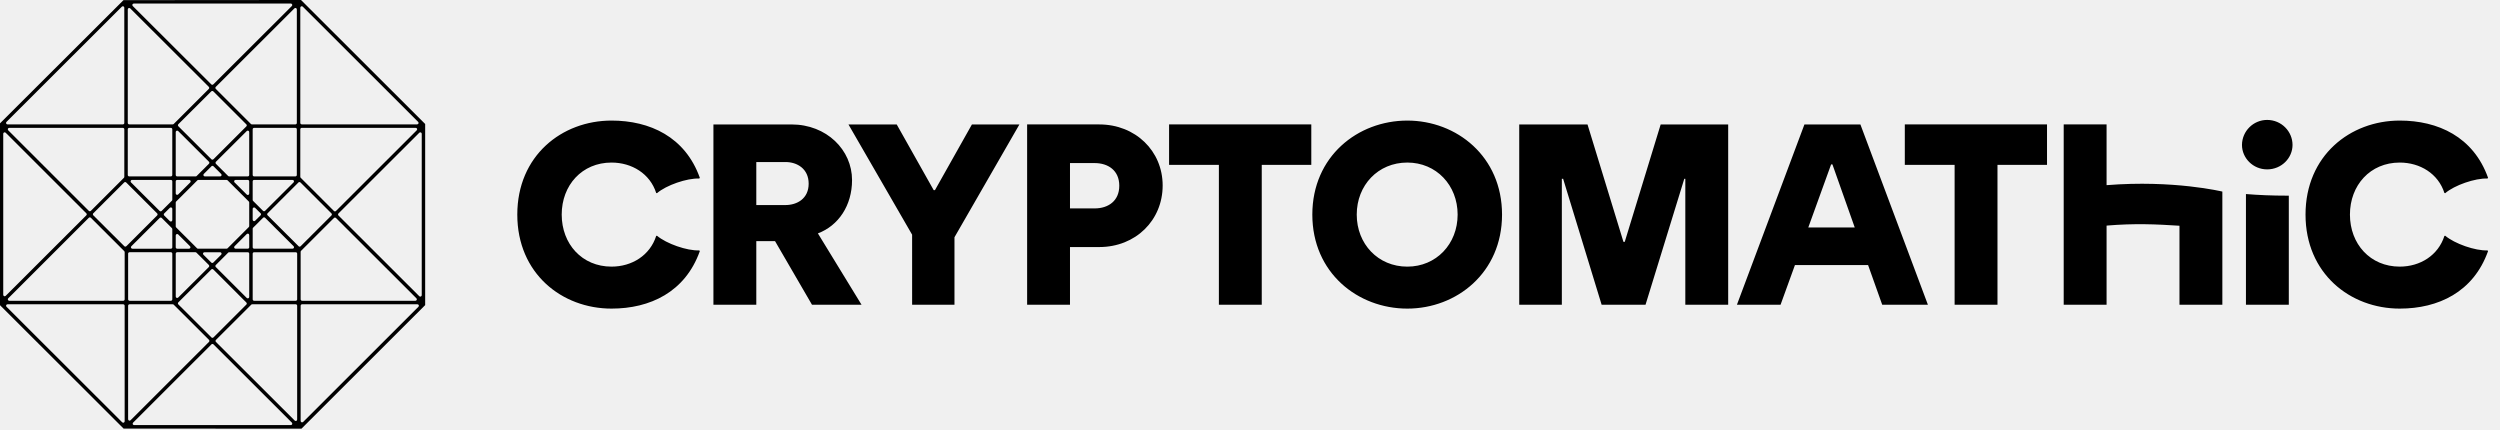
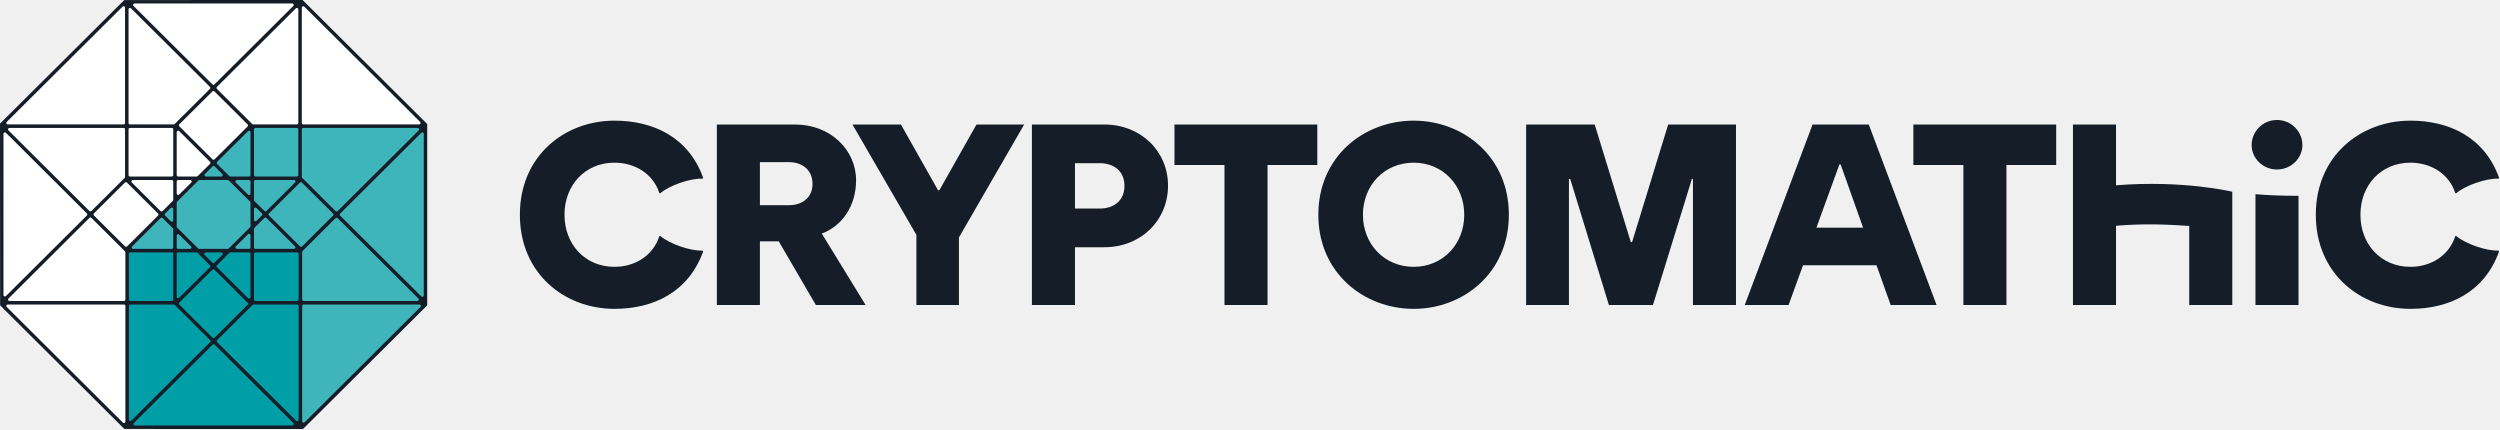
- <svg xmlns="http://www.w3.org/2000/svg" fill="none" viewBox="0 0 233 40">
-   <g fill="#000" clip-path="url(#a)">
-     <path fill-rule="evenodd" d="M28.055 0 11.509.013l-11.527 11.5.01 16.923 11.53 11.511c.015.003 16.578.003 16.578.003l11.526-11.514V11.553h-.003zM12.072 28.36H16.1c.035 0 .07.012.092.038l3.286 3.277a.15.15 0 0 1 .038.096c0 .036-.016.071-.038.093l-7.31 7.303a.14.14 0 0 1-.147.029.14.14 0 0 1-.08-.125V28.494c0-.074.057-.135.13-.135m7.825 3.736 7.307 7.296a.14.14 0 0 1 .029.144.14.14 0 0 1-.125.084h-14.61a.14.14 0 0 1-.125-.084.14.14 0 0 1 .032-.144l7.303-7.296a.135.135 0 0 1 .189 0M12.465.33h14.643c.051 0 .102.033.121.083a.13.13 0 0 1-.028.146l-7.32 7.304a.134.134 0 0 1-.189 0L12.372.56a.14.14 0 0 1-.031-.146.14.14 0 0 1 .124-.083m-.88.385v10.742a.13.13 0 0 1-.13.134H.694a.13.13 0 0 1-.121-.082.13.13 0 0 1 .029-.147L11.358.621a.14.14 0 0 1 .147-.029c.048.02.08.07.08.123m7.877 7.57-3.27 3.267a.13.13 0 0 1-.093.039h-4.06a.13.13 0 0 1-.13-.134V.877c0-.054.032-.103.08-.124a.14.14 0 0 1 .147.029l7.326 7.313c.022.025.038.06.038.095s-.016.07-.038.094m-7.553 8.02V12.05c0-.074.057-.133.13-.133h3.888c.073 0 .13.06.13.133v4.256a.133.133 0 0 1-.13.135H12.04a.133.133 0 0 1-.131-.135m7.562-1.043-1.142 1.14a.12.12 0 0 1-.093.039h-1.724a.135.135 0 0 1-.134-.135v-4c0-.053.035-.102.083-.123a.13.13 0 0 1 .144.028l2.866 2.859a.14.14 0 0 1 .042.096.14.14 0 0 1-.042.096m4.214 8.247h3.88a.13.13 0 0 1 .131.131v4.257a.133.133 0 0 1-.13.135h-3.881a.135.135 0 0 1-.135-.135V23.64c0-.074.061-.132.135-.132M28.02 39.23V28.494c0-.074.06-.135.134-.135h10.752c.055 0 .103.032.125.084a.14.14 0 0 1-.029.144L28.25 39.327a.14.14 0 0 1-.147.03.14.14 0 0 1-.084-.126m10.857-27.64H28.122a.134.134 0 0 1-.134-.134V.715a.135.135 0 0 1 .23-.095l10.755 10.742a.14.14 0 0 1 .03.146.14.14 0 0 1-.126.083m-15.919.189-3.067 3.062a.135.135 0 0 1-.19 0l-3.08-3.076a.13.13 0 0 1-.038-.095c0-.035.016-.07.038-.095l3.071-3.059a.134.134 0 0 1 .189 0l3.077 3.073c.026.025.042.06.042.095q-.002.056-.042.095m-8.31 8.297-2.874 2.87a.135.135 0 0 1-.188 0l-2.89-2.88a.14.14 0 0 1-.038-.096c0-.035.013-.07.039-.093l2.876-2.872a.135.135 0 0 1 .188 0l2.886 2.882a.136.136 0 0 1 0 .19M17.733 17l-1.13 1.124a.13.13 0 0 1-.143.028.14.14 0 0 1-.083-.125v-1.123c0-.074.06-.135.134-.135h1.126a.14.14 0 0 1 .125.083c.02.052.01.11-.029.148m9.8-5.408h-4.057a.13.13 0 0 1-.093-.039l-3.27-3.268a.14.14 0 0 1-.041-.094q.002-.056.041-.095L27.438.782a.14.14 0 0 1 .147-.03c.049.022.08.07.08.124v10.581a.13.13 0 0 1-.13.134m-11.476 12.05v4.256a.133.133 0 0 1-.131.135h-3.855a.133.133 0 0 1-.131-.135V23.64a.13.13 0 0 1 .13-.132h3.856a.13.13 0 0 1 .13.131m-.038-4.934-.954.953a.135.135 0 0 1-.189 0L12.21 17a.13.13 0 0 1-.028-.149.13.13 0 0 1 .121-.083h3.625c.073 0 .13.061.13.135v1.71c0 .036-.012.071-.037.094m-4.402 4.796v4.394a.133.133 0 0 1-.132.135H.86a.13.13 0 0 1-.122-.084.13.13 0 0 1 .029-.144l7.512-7.508a.135.135 0 0 1 .188 0l3.113 3.11a.14.14 0 0 1 .038.097m0 4.991v10.77a.14.14 0 0 1-.08.125.14.14 0 0 1-.148-.03L.603 28.588a.13.13 0 0 1-.029-.144.13.13 0 0 1 .122-.084h10.79c.074 0 .131.061.131.135m7.434-4.985h1.469a.13.13 0 0 1 .121.08c.023.052.01.11-.029.148l-.732.732a.135.135 0 0 1-.189 0l-.733-.732a.13.13 0 0 1-.028-.148.13.13 0 0 1 .121-.08m8.417 15.687-7.342-7.328a.13.13 0 0 1-.038-.093.13.13 0 0 1 .038-.097l3.286-3.28a.13.13 0 0 1 .093-.039h4.06c.073 0 .13.061.13.135v10.609a.132.132 0 0 1-.227.093M15.303 19.895l.528-.527a.13.13 0 0 1 .147-.029.13.13 0 0 1 .08.122v1.053a.14.14 0 0 1-.08.125.14.14 0 0 1-.147-.029l-.528-.526a.136.136 0 0 1 0-.19m4.402 11.552L16.62 28.37a.14.14 0 0 1-.038-.093c0-.036.016-.07.038-.097l3.071-3.065a.135.135 0 0 1 .189 0l3.08 3.081a.12.12 0 0 1 .04.093c0 .036-.014.071-.04.097l-3.067 3.062a.135.135 0 0 1-.19 0M23 27.772l-2.886-2.883a.14.14 0 0 1-.041-.096.14.14 0 0 1 .041-.096l1.152-1.15a.12.12 0 0 1 .093-.038h1.734c.073 0 .134.058.134.131v4.035a.133.133 0 0 1-.227.096m-1.139-4.822 1.14-1.14a.14.14 0 0 1 .143-.028c.051.022.083.07.083.125v1.14c0 .073-.06.131-.134.131h-1.139a.13.13 0 0 1-.122-.08.13.13 0 0 1 .03-.148m1.728-1.727.928-.927a.135.135 0 0 1 .188 0l2.659 2.654a.14.14 0 0 1 .028.148.14.14 0 0 1-.124.08h-3.583a.133.133 0 0 1-.135-.131v-1.73c0-.036.013-.071.039-.094m-7.077 2.286h1.702c.035 0 .07.013.093.038l1.155 1.15a.15.15 0 0 1 .038.096c0 .035-.016.07-.038.096l-2.857 2.844a.13.13 0 0 1-.144.03.13.13 0 0 1-.083-.123v-4c0-.073.06-.131.134-.131m11.316-.559-2.89-2.882a.14.14 0 0 1-.038-.097c0-.035.013-.07.039-.093l2.873-2.872a.135.135 0 0 1 .188 0l2.89 2.885a.14.14 0 0 1 .04.097c0 .035-.015.07-.04.093l-2.874 2.87a.13.13 0 0 1-.188 0m3.483-2.635 7.5 7.489a.13.13 0 0 1 .028.144.13.13 0 0 1-.121.084H28.154a.135.135 0 0 1-.134-.135V23.47a.14.14 0 0 1 .041-.096l3.065-3.059a.13.13 0 0 1 .185 0m7.768 7.293-7.534-7.524a.136.136 0 0 1 0-.19l7.534-7.524a.13.13 0 0 1 .144-.028c.051.02.083.07.083.123v15.047a.14.14 0 0 1-.083.125.13.13 0 0 1-.144-.029m-7.956-7.945-3.094-3.09a.13.13 0 0 1-.041-.094V12.05c0-.074.06-.134.134-.134h10.624c.055 0 .103.033.125.083.02.05.006.108-.032.146l-7.527 7.518a.135.135 0 0 1-.19 0m-7.573-3.357V12.05c0-.074.061-.134.135-.134h3.848c.074 0 .131.06.131.134v4.256a.133.133 0 0 1-.13.135h-3.85a.135.135 0 0 1-.134-.135m0 2.324v-1.727c0-.074.061-.135.135-.135h3.583a.14.14 0 0 1 .124.083c.02.052.01.11-.028.148l-2.659 2.652a.135.135 0 0 1-.188 0l-.928-.925a.14.14 0 0 1-.039-.096m0 1.849v-1.015c0-.054.032-.102.084-.122a.13.13 0 0 1 .143.03l.51.506a.12.12 0 0 1 .038.093q0 .056-.039.097l-.509.507a.13.13 0 0 1-.143.029.14.14 0 0 1-.084-.125m-.457-4.038h-1.734a.14.14 0 0 1-.096-.039l-1.136-1.133a.14.14 0 0 1-.038-.096q0-.056.038-.097L23 12.211a.13.13 0 0 1 .144-.028c.051.02.083.07.083.123v4c0 .074-.06.135-.134.135m-4.102-.228.717-.716a.13.13 0 0 1 .189 0l.716.716a.14.14 0 0 1 .032.144.14.14 0 0 1-.124.084h-1.434a.14.14 0 0 1-.124-.084.14.14 0 0 1 .028-.144m4.236 2.664v2.192c0 .036-.016.07-.038.093l-1.98 1.978a.13.13 0 0 1-.093.038h-2.659a.12.12 0 0 1-.093-.038l-1.945-1.942a.13.13 0 0 1-.041-.093v-2.228a.14.14 0 0 1 .041-.096l1.977-1.974a.14.14 0 0 1 .093-.039h2.627c.035 0 .067.016.093.038l1.98 1.975a.15.15 0 0 1 .038.096m0-1.974v1.14a.13.13 0 0 1-.083.121.13.13 0 0 1-.144-.029L21.858 17a.14.14 0 0 1-.029-.148.14.14 0 0 1 .125-.083h1.139c.073 0 .134.061.134.135m-7.3 6.275h-3.593a.13.13 0 0 1-.121-.08.13.13 0 0 1 .028-.148l2.643-2.638a.135.135 0 0 1 .188 0l.948.947a.14.14 0 0 1 .038.096v1.692a.13.13 0 0 1-.131.131m1.692 0h-1.107a.133.133 0 0 1-.134-.131v-1.105c0-.054.035-.102.083-.125a.13.13 0 0 1 .144.03l1.107 1.103a.13.13 0 0 1 .029.148.13.13 0 0 1-.122.08M.86 11.917h10.595c.074 0 .131.06.131.133v4.43a.13.13 0 0 1-.038.092l-3.08 3.079a.135.135 0 0 1-.19 0L.767 12.145A.13.13 0 0 1 .737 12a.13.13 0 0 1 .122-.082m-.33.453 7.515 7.508a.13.13 0 0 1 .042.093.14.14 0 0 1-.042.097L.529 27.573a.13.13 0 0 1-.147.029.13.13 0 0 1-.08-.122V12.465c0-.054.032-.103.08-.123a.14.14 0 0 1 .147.028" clip-rule="evenodd" />
-     <path d="M56.993 28.762c3.588 0 6.866-1.536 8.23-5.353l-.048-.072c-1.148.048-3.062-.624-3.948-1.369l-.071.024c-.575 1.8-2.25 2.857-4.163 2.857-2.752 0-4.642-2.112-4.642-4.85 0-2.736 1.89-4.848 4.642-4.848 1.89 0 3.588 1.032 4.163 2.832l.071.024c.862-.744 2.8-1.416 3.948-1.368l.048-.072c-1.364-3.817-4.666-5.33-8.23-5.33-4.618 0-8.781 3.266-8.781 8.763s4.163 8.762 8.78 8.762M75.678 28.402h4.618l-4.068-6.65c1.915-.72 3.183-2.592 3.183-4.969 0-2.809-2.369-5.185-5.647-5.185h-7.273v16.804h3.996v-5.93h1.746zm-5.191-9.29v-4.01h2.727c1.077 0 2.153.625 2.153 2.017 0 1.393-1.076 1.993-2.177 1.993zM85.01 28.402h3.947v-6.29l6.053-10.514h-4.426l-3.445 6.121h-.12l-3.445-6.121h-4.498l5.933 10.274zM95.728 28.402h3.995v-5.377h2.728c3.397 0 5.909-2.497 5.909-5.738 0-3.217-2.536-5.69-5.909-5.69h-6.723zm3.995-8.978v-4.225h2.297c1.244 0 2.297.672 2.297 2.112 0 1.417-1.029 2.113-2.297 2.113zM113.6 28.402h3.995V15.367h4.618v-3.77h-13.255v3.77h4.642zM131.161 28.762c4.594 0 8.829-3.337 8.829-8.762s-4.235-8.762-8.829-8.762c-4.617 0-8.852 3.337-8.852 8.762s4.235 8.762 8.852 8.762M126.448 20c0-2.737 1.986-4.85 4.713-4.85 2.704 0 4.69 2.113 4.69 4.85s-1.986 4.85-4.69 4.85c-2.727 0-4.713-2.113-4.713-4.85M141.592 28.402h3.972V16.663h.119l3.589 11.739h4.091l3.613-11.739h.096v11.739h3.995V11.598h-6.292l-3.35 10.946h-.119l-3.35-10.946h-6.364zM173.389 11.598h-5.216l-6.292 16.804h4.067l1.34-3.697h6.818l1.316 3.697h4.259zm-4.857 9.602 2.129-5.881h.12l2.081 5.881zM182.17 28.402h3.995V15.367h4.617v-3.77h-13.254v3.77h4.642zM203.127 28.402h3.996V17.855s-4.536-1.1-10.79-.598c-.006 0 0-5.66 0-5.66h-3.996v16.805h3.996v-7.376c2.595-.22 4.642-.127 6.794.013zM213.317 18.235V28.4h-3.995V18.085c1.154.096 2.455.15 3.829.15zM223.655 28.762c3.589 0 6.867-1.536 8.231-5.353l-.048-.072c-1.149.048-3.063-.624-3.948-1.369l-.072.024c-.574 1.8-2.249 2.857-4.163 2.857-2.751 0-4.641-2.112-4.641-4.85 0-2.736 1.89-4.848 4.641-4.848 1.89 0 3.589 1.032 4.163 2.832l.072.024c.861-.744 2.799-1.416 3.948-1.368l.048-.072c-1.364-3.817-4.666-5.33-8.231-5.33-4.618 0-8.78 3.266-8.78 8.763s4.162 8.762 8.78 8.762M211.297 15.787c1.338 0 2.367-1.057 2.367-2.28 0-1.25-1.029-2.33-2.367-2.33a2.35 2.35 0 0 0-2.345 2.33c0 1.223 1.029 2.28 2.345 2.28" />
-   </g>
-   <defs>
-     <clipPath id="a">
-       <path fill="#fff" d="M0 0h232v40H0z" />
-     </clipPath>
-   </defs>
+ <svg xmlns="http://www.w3.org/2000/svg" xml:space="preserve" style="fill-rule:evenodd;clip-rule:evenodd;stroke-linejoin:round;stroke-miterlimit:2" viewBox="0 0 2613 449">
+   <path d="m29269.9 9957.37-360.3-358.63-515.4.4-359 356.97c0 24.37.3 525.39.3 525.39l358.3 356.5c.4.1.8.2 1.2.4.3.1.6.3.9.4h515.1l358.9-357.3z" style="fill:#fff" transform="translate(-10054.216 -3441.364)scale(.3587)" />
+   <path d="M28754.2 10914.7h497v516l-497.6-6z" style="fill:#009ea6" transform="translate(-10226.855 -3671.567)scale(.36032)" />
+   <path d="m28286.8 11229.5 358.6-358.6 505.4 2.5-369.9 358.8z" style="fill:#009ea6;fill-opacity:.76" transform="translate(-10057.44 -3785.936)scale(.36032)" />
+   <path d="m28753.6 10905.4 364.9-361.3v517.8l-364.9 362.8z" style="fill:#009ea6;fill-opacity:.76" transform="translate(-10047.565 -3668.189)scale(.36032)" />
+   <path d="M29276.3 9953.45h-1.3zm-365.8-356.92c-34.8.03-485.8.38-517.2.4l-360.3 358.26.3 527.21 360.4 358.6c.5.1 518.2.1 518.2.1l360.3-358.7v-525.95c-.1-.01-.1-.03-.1-.04zm-499.6 883.47h125.9c1.1 0 2.2.4 2.9 1.2l102.7 102.1c.7.8 1.2 1.9 1.2 3s-.5 2.2-1.2 2.9l-228.5 227.5c-1.2 1.2-3 1.5-4.6.9-1.5-.7-2.5-2.2-2.5-3.9v-329.5c0-2.3 1.8-4.2 4.1-4.2m244.6 116.4 228.4 227.3c1.2 1.2 1.5 3 .9 4.5-.7 1.6-2.2 2.6-3.9 2.6h-456.7c-1.7 0-3.2-1-3.9-2.6-.6-1.5-.2-3.3 1-4.5l228.3-227.3c1.6-1.6 4.3-1.6 5.9 0m-232.3-989.59h457.7c1.6 0 3.2 1.01 3.8 2.57.7 1.56.3 3.36-.9 4.55l-228.8 227.56c-1.6 1.61-4.2 1.61-5.9 0l-228.8-227.56c-1.2-1.19-1.6-2.99-1-4.55.7-1.56 2.2-2.57 3.9-2.57m-27.5 12v334.65c0 2.3-1.8 4.16-4.1 4.16h-336.3c-1.7 0-3.2-1.01-3.8-2.57-.7-1.56-.3-3.36.9-4.55l336.2-334.64c1.2-1.19 3-1.54 4.6-.89 1.5.64 2.5 2.16 2.5 3.84m246.2 235.8-102.2 101.8c-.7.78-1.8 1.21-2.9 1.21h-126.9c-2.3 0-4.1-1.86-4.1-4.16v-329.63c0-1.68 1-3.2 2.5-3.85 1.6-.64 3.4-.29 4.6.9l229 227.82c.7.79 1.2 1.85 1.2 2.96 0 1.1-.5 2.17-1.2 2.95m-236.1 249.89v-132.57c0-2.3 1.8-4.16 4.1-4.16h121.5c2.3 0 4.1 1.86 4.1 4.16v132.57c0 2.3-1.8 4.2-4.1 4.2h-121.5c-2.3 0-4.1-1.9-4.1-4.2m236.4-32.5-35.7 35.5c-.7.8-1.8 1.2-2.9 1.2h-53.9c-2.3 0-4.2-1.9-4.2-4.2v-124.59c0-1.68 1.1-3.2 2.6-3.85 1.6-.65 3.3-.29 4.5.89l89.6 89.05c.8.8 1.3 1.9 1.3 3s-.5 2.2-1.3 3m131.7 256.9h121.3c2.3 0 4.1 1.8 4.1 4.1v132.6c0 2.3-1.8 4.2-4.1 4.2h-121.3c-2.3 0-4.2-1.9-4.2-4.2V10333c0-2.3 1.9-4.1 4.2-4.1m135.5 489.8v-334.5c0-2.3 1.9-4.2 4.2-4.2h336.1c1.7 0 3.2 1 3.9 2.6.6 1.5.2 3.3-.9 4.5l-336.1 334.6c-1.2 1.1-3 1.5-4.6.9-1.5-.7-2.6-2.2-2.6-3.9m339.4-861.08h-336.2c-2.3 0-4.2-1.86-4.2-4.17v-334.64c0-1.68 1.1-3.2 2.6-3.84 1.6-.65 3.4-.3 4.6.89l336.2 334.64c1.2 1.19 1.5 2.99.9 4.54-.7 1.56-2.2 2.58-3.9 2.58m-497.6 5.89-95.9 95.39c-1.6 1.6-4.2 1.6-5.9 0l-96.3-95.83c-.8-.78-1.2-1.84-1.2-2.95s.5-2.18 1.2-2.96l96-95.3c1.7-1.61 4.3-1.61 5.9 0l96.2 95.74c.8.78 1.3 1.84 1.3 2.95s-.5 2.17-1.3 2.96m-259.8 258.49-89.8 89.4c-1.7 1.6-4.3 1.6-5.9 0l-90.3-89.7c-.8-.8-1.2-1.9-1.2-3s.4-2.2 1.2-2.9l89.9-89.5c1.6-1.6 4.3-1.6 5.9 0l90.2 89.8c.8.8 1.2 1.9 1.2 3s-.4 2.1-1.2 2.9m96.5-95.9-35.3 35c-1.1 1.2-2.9 1.5-4.5.9-1.5-.7-2.6-2.2-2.6-3.9v-35c0-2.3 1.9-4.2 4.2-4.2h35.2c1.7 0 3.2 1.1 3.9 2.6.6 1.6.3 3.4-.9 4.6m306.3-168.48h-126.8c-1.1 0-2.2-.44-2.9-1.21l-102.2-101.8c-.8-.78-1.3-1.85-1.3-2.95 0-1.11.5-2.17 1.3-2.96l228.9-227.82c1.2-1.19 3-1.54 4.6-.9 1.5.65 2.5 2.17 2.5 3.85v329.62c0 2.31-1.8 4.17-4.1 4.17m-358.7 375.38v132.6c0 2.3-1.8 4.2-4.1 4.2h-120.5c-2.3 0-4.1-1.9-4.1-4.2V10333c0-2.3 1.8-4.1 4.1-4.1h120.5c2.3 0 4.1 1.8 4.1 4.1m-1.2-153.7-29.8 29.7c-1.6 1.6-4.2 1.6-5.9 0l-83.4-82.9c-1.2-1.2-1.6-3-.9-4.6.6-1.5 2.1-2.6 3.8-2.6h113.3c2.3 0 4.1 1.9 4.1 4.2v53.3c0 1.1-.4 2.2-1.2 2.9m-137.6 149.4v136.9c0 2.3-1.8 4.2-4.1 4.2h-332.2c-1.7 0-3.2-1-3.8-2.6-.7-1.6-.3-3.3.9-4.5l234.8-233.9c1.6-1.6 4.3-1.6 5.9 0l97.3 96.9c.8.8 1.2 1.9 1.2 3m0 155.5v335.5c0 1.7-1 3.2-2.5 3.9-1.6.6-3.4.3-4.6-.9l-337.2-335.6c-1.2-1.2-1.6-3-.9-4.5.6-1.6 2.1-2.6 3.8-2.6h337.3c2.3 0 4.1 1.9 4.1 4.2m232.4-155.3h45.9c1.7 0 3.2 1 3.8 2.5.7 1.6.3 3.4-.9 4.6l-22.9 22.8c-1.6 1.6-4.2 1.6-5.9 0l-22.9-22.8c-1.2-1.2-1.6-3-.9-4.6.6-1.5 2.1-2.5 3.8-2.5m263.1 488.7-229.5-228.3c-.8-.8-1.2-1.8-1.2-2.9q0-1.8 1.2-3l102.7-102.2c.8-.8 1.8-1.2 2.9-1.2h126.9c2.3 0 4.1 1.9 4.1 4.2v330.5c0 1.6-1 3.2-2.5 3.8-1.6.7-3.4.3-4.6-.9m-380.3-601.3 16.5-16.4c1.2-1.2 3-1.6 4.6-.9 1.5.6 2.5 2.1 2.5 3.8v32.8c0 1.7-1 3.2-2.5 3.9-1.6.6-3.4.3-4.6-.9l-16.5-16.4c-.8-.8-1.2-1.9-1.2-3s.4-2.1 1.2-2.9m137.6 359.9-96.4-95.9c-.7-.8-1.2-1.8-1.2-2.9s.5-2.2 1.2-3l96-95.5c1.7-1.6 4.3-1.6 5.9 0l96.3 96c.8.7 1.2 1.8 1.2 2.9s-.4 2.2-1.2 3l-95.9 95.4c-1.6 1.6-4.2 1.6-5.9 0m103-114.5-90.2-89.8c-.8-.8-1.3-1.9-1.3-3s.5-2.2 1.3-3l36-35.8c.7-.8 1.8-1.2 2.9-1.2h54.2c2.3 0 4.2 1.8 4.2 4.1v125.7c0 1.7-1 3.2-2.6 3.9-1.5.6-3.3.3-4.5-.9m-35.6-150.2 35.6-35.5c1.2-1.1 3-1.5 4.5-.9 1.6.7 2.6 2.2 2.6 3.9v35.5c0 2.3-1.9 4.1-4.2 4.1h-35.6c-1.7 0-3.2-1-3.8-2.5-.7-1.6-.3-3.4.9-4.6m54-53.8 29-28.9c1.6-1.6 4.2-1.6 5.9 0l83.1 82.7c1.1 1.2 1.5 3 .9 4.6-.7 1.5-2.2 2.5-3.9 2.5h-112c-2.3 0-4.2-1.8-4.2-4.1v-53.9c0-1.1.4-2.2 1.2-2.9m-221.2 71.2h53.2c1.1 0 2.2.4 2.9 1.2l36.1 35.8c.7.8 1.2 1.9 1.2 3s-.5 2.2-1.2 3l-89.3 88.6c-1.2 1.2-2.9 1.6-4.5.9-1.6-.6-2.6-2.1-2.6-3.8V10333c0-2.3 1.9-4.1 4.2-4.1m353.7-17.4-90.3-89.8c-.8-.8-1.2-1.9-1.2-3s.4-2.2 1.2-2.9l89.8-89.5c1.6-1.6 4.3-1.6 5.9 0l90.3 89.9c.8.8 1.3 1.9 1.3 3s-.5 2.2-1.3 2.9l-89.8 89.4a4.05 4.05 0 0 1-5.9 0m108.9-82.1 234.4 233.3c1.2 1.2 1.6 2.9.9 4.5-.6 1.6-2.1 2.6-3.8 2.6h-330.2c-2.3 0-4.2-1.9-4.2-4.2v-137.9c0-1.1.5-2.2 1.3-3l95.8-95.3c1.6-1.6 4.2-1.6 5.8 0m242.8 227.2-235.5-234.4c-.8-.8-1.2-1.8-1.2-2.9s.4-2.2 1.2-3l235.5-234.4c1.2-1.19 2.9-1.54 4.5-.89 1.6.64 2.6 2.16 2.6 3.84v468.75c0 1.7-1 3.2-2.6 3.9-1.6.6-3.3.3-4.5-.9m-248.7-247.5-96.7-96.3c-.8-.8-1.3-1.8-1.3-2.9v-137.97c0-2.3 1.9-4.17 4.2-4.17h332.1c1.7 0 3.2 1.02 3.9 2.58.6 1.56.2 3.35-1 4.54l-235.3 234.22c-1.7 1.6-4.3 1.6-5.9 0m-236.7-104.6v-132.57c0-2.3 1.9-4.17 4.2-4.17h120.3c2.3 0 4.1 1.87 4.1 4.17v132.57c0 2.3-1.8 4.2-4.1 4.2h-120.3c-2.3 0-4.2-1.9-4.2-4.2m0 72.4v-53.8c0-2.3 1.9-4.2 4.2-4.2h112c1.7 0 3.2 1.1 3.9 2.6.6 1.6.3 3.4-.9 4.6l-83.1 82.6c-1.7 1.6-4.3 1.6-5.9 0l-29-28.8c-.8-.8-1.2-1.9-1.2-3m0 57.6v-31.6c0-1.7 1-3.2 2.6-3.8 1.5-.7 3.3-.3 4.5.9l15.9 15.8c.8.7 1.2 1.8 1.2 2.9s-.4 2.2-1.2 3l-15.9 15.8c-1.2 1.2-3 1.5-4.5.9-1.6-.7-2.6-2.2-2.6-3.9m-14.3-125.8h-54.2c-1.1 0-2.2-.4-3-1.2l-35.5-35.3c-.8-.8-1.2-1.9-1.2-3s.4-2.2 1.2-3l89.8-89.25c1.2-1.19 3-1.54 4.5-.89 1.6.64 2.6 2.16 2.6 3.85v124.59c0 2.3-1.9 4.2-4.2 4.2m-128.2-7.1 22.4-22.3c1.7-1.7 4.3-1.7 5.9 0l22.4 22.3c1.2 1.2 1.6 3 1 4.5-.7 1.6-2.2 2.6-3.9 2.6h-44.8c-1.7 0-3.2-1-3.9-2.6-.6-1.5-.3-3.3.9-4.5m132.4 83v68.3c0 1.1-.5 2.2-1.2 2.9l-61.9 61.6c-.8.8-1.8 1.2-2.9 1.2h-83.1c-1.1 0-2.2-.4-2.9-1.2l-60.8-60.5c-.8-.8-1.3-1.8-1.3-2.9v-69.4c0-1.1.5-2.2 1.3-3l61.8-61.5c.7-.7 1.8-1.2 2.9-1.2h82.1c1.1 0 2.1.5 2.9 1.2l61.9 61.5c.7.8 1.2 1.9 1.2 3m0-61.5v35.5c0 1.7-1 3.2-2.6 3.8-1.5.7-3.3.3-4.5-.9l-35.7-35.4c-1.2-1.2-1.5-3-.9-4.6.7-1.5 2.2-2.6 3.9-2.6h35.6c2.3 0 4.2 1.9 4.2 4.2m-228.2 195.5h-112.3c-1.7 0-3.2-1-3.8-2.5-.7-1.6-.3-3.4.9-4.6l82.6-82.2c1.6-1.6 4.3-1.6 5.9 0l29.6 29.5c.8.8 1.2 1.9 1.2 3v52.7c0 2.3-1.8 4.1-4.1 4.1m52.9 0h-34.6c-2.3 0-4.2-1.8-4.2-4.1v-34.4c0-1.7 1.1-3.2 2.6-3.9 1.6-.6 3.4-.3 4.5.9l34.6 34.4c1.2 1.2 1.6 3 .9 4.6-.6 1.5-2.1 2.5-3.8 2.5m-523.9-350.83h331.2c2.3 0 4.1 1.86 4.1 4.16v137.97c0 1.1-.4 2.1-1.2 2.9l-96.3 95.9c-1.6 1.6-4.3 1.6-5.9 0l-234.8-233.81c-1.2-1.2-1.6-2.99-.9-4.55.6-1.56 2.1-2.57 3.8-2.57m-10.3 14.13 234.9 233.9c.8.7 1.3 1.8 1.3 2.9s-.5 2.2-1.3 3l-234.9 233.8c-1.2 1.2-3 1.6-4.6.9-1.5-.6-2.5-2.1-2.5-3.8v-467.75c0-1.68 1-3.2 2.5-3.84 1.6-.65 3.4-.29 4.6.89" style="fill:#141d28" transform="translate(-10100.832 -3457.878)scale(.36032)" />
+   <path d="M149.408 250.78c17.509 0 33.501-13.228 40.155-46.091l-.234-.62c-5.603.414-14.941-5.373-19.26-11.781l-.35.207c-2.802 15.501-10.973 24.596-20.311 24.596-13.424 0-22.646-18.189-22.646-41.751s9.222-41.75 22.646-41.75c9.221 0 17.509 8.887 20.311 24.388l.35.207c4.202-6.407 13.657-12.194 19.26-11.781l.234-.62C182.909 112.921 166.8 99.9 149.408 99.9c-22.529 0-42.84 28.109-42.84 75.44s20.311 75.44 42.84 75.44M240.573 247.68h22.529l-19.844-57.252c9.338-6.2 15.525-22.322 15.525-42.784 0-24.182-11.556-44.644-27.548-44.644h-35.486v144.68h19.494v-51.051h8.521zm-25.33-79.987v-34.517h13.307c5.253 0 10.506 5.374 10.506 17.362s-5.253 17.155-10.623 17.155zM286.098 247.68h19.26v-54.152L334.891 103h-21.595l-16.809 52.705h-.584L279.094 103h-21.945l28.949 88.462zM338.392 247.68h19.494v-46.298h13.307c16.576 0 28.833-21.495 28.833-49.397 0-27.696-12.374-48.985-28.833-48.985h-32.801zm19.494-77.3v-36.377h11.206c6.07 0 11.206 5.787 11.206 18.188 0 12.195-5.019 18.189-11.206 18.189zM425.589 247.68h19.494V135.45h22.529V103h-64.668v32.45h22.645zM511.269 250.78c22.412 0 43.073-28.729 43.073-75.44S533.681 99.9 511.269 99.9c-22.529 0-43.19 28.729-43.19 75.44s20.661 75.44 43.19 75.44m-22.996-75.44c0-23.562 9.688-41.75 22.996-41.75 13.19 0 22.879 18.188 22.879 41.75s-9.689 41.751-22.879 41.751c-13.308 0-22.996-18.189-22.996-41.751M562.163 247.68h19.377V146.611h.583l17.51 101.069h19.96l17.627-101.069h.466V247.68h19.494V103h-30.7l-16.342 94.249h-.583L593.213 103h-31.05zM717.296 103h-25.447l-30.7 144.68h19.844l6.537-31.83h33.268l6.42 31.83h20.778zM693.6 185.674l10.389-50.638h.583l10.156 50.638zM760.136 247.68h19.493V135.45h22.529V103H737.49v32.45h22.646zM862.39 247.68h19.494v-90.805s-22.128-9.478-52.645-5.152c-.029.004 0-48.723 0-48.723h-19.493v144.68h19.493v-63.501c12.664-1.895 22.652-1.1 33.151.106z" style="fill:#141d28;fill-rule:nonzero" transform="matrix(2.30848 0 0 1.30375 297.37 -4.142)" />
+   <path d="M23202.6 3190.54v207.16h-81.7v-210.22c23.6 1.96 50.2 3.07 78.3 3.07 1.2 0 2.3-.01 3.4-.01" style="fill:#141d28;fill-rule:nonzero" transform="translate(-10377.116 -1552.619)scale(.55078)" />
+   <path d="M962.544 250.78c17.51 0 33.502-13.228 40.156-46.091l-.23-.62c-5.607.414-14.946-5.373-19.265-11.781l-.35.207c-2.801 15.501-10.972 24.596-20.311 24.596-13.424 0-22.645-18.189-22.645-41.751s9.221-41.75 22.645-41.75c9.222 0 17.51 8.887 20.311 24.388l.35.207c4.203-6.407 13.658-12.194 19.265-11.781l.23-.62c-6.654-32.863-22.763-45.884-40.156-45.884-22.529 0-42.839 28.109-42.839 75.44s20.31 75.44 42.839 75.44" style="fill:#141d28;fill-rule:nonzero" transform="matrix(2.30848 0 0 1.30375 297.37 -4.142)" />
+   <path d="M1015.31 249.747c6.53 0 11.55-9.094 11.55-19.635 0-10.748-5.02-20.049-11.55-20.049-6.42 0-11.44 9.301-11.44 20.049 0 10.541 5.02 19.635 11.44 19.635" style="fill:#141d28;fill-rule:nonzero" transform="matrix(2.30848 0 0 1.30375 35.987 -148.453)" />
</svg>
